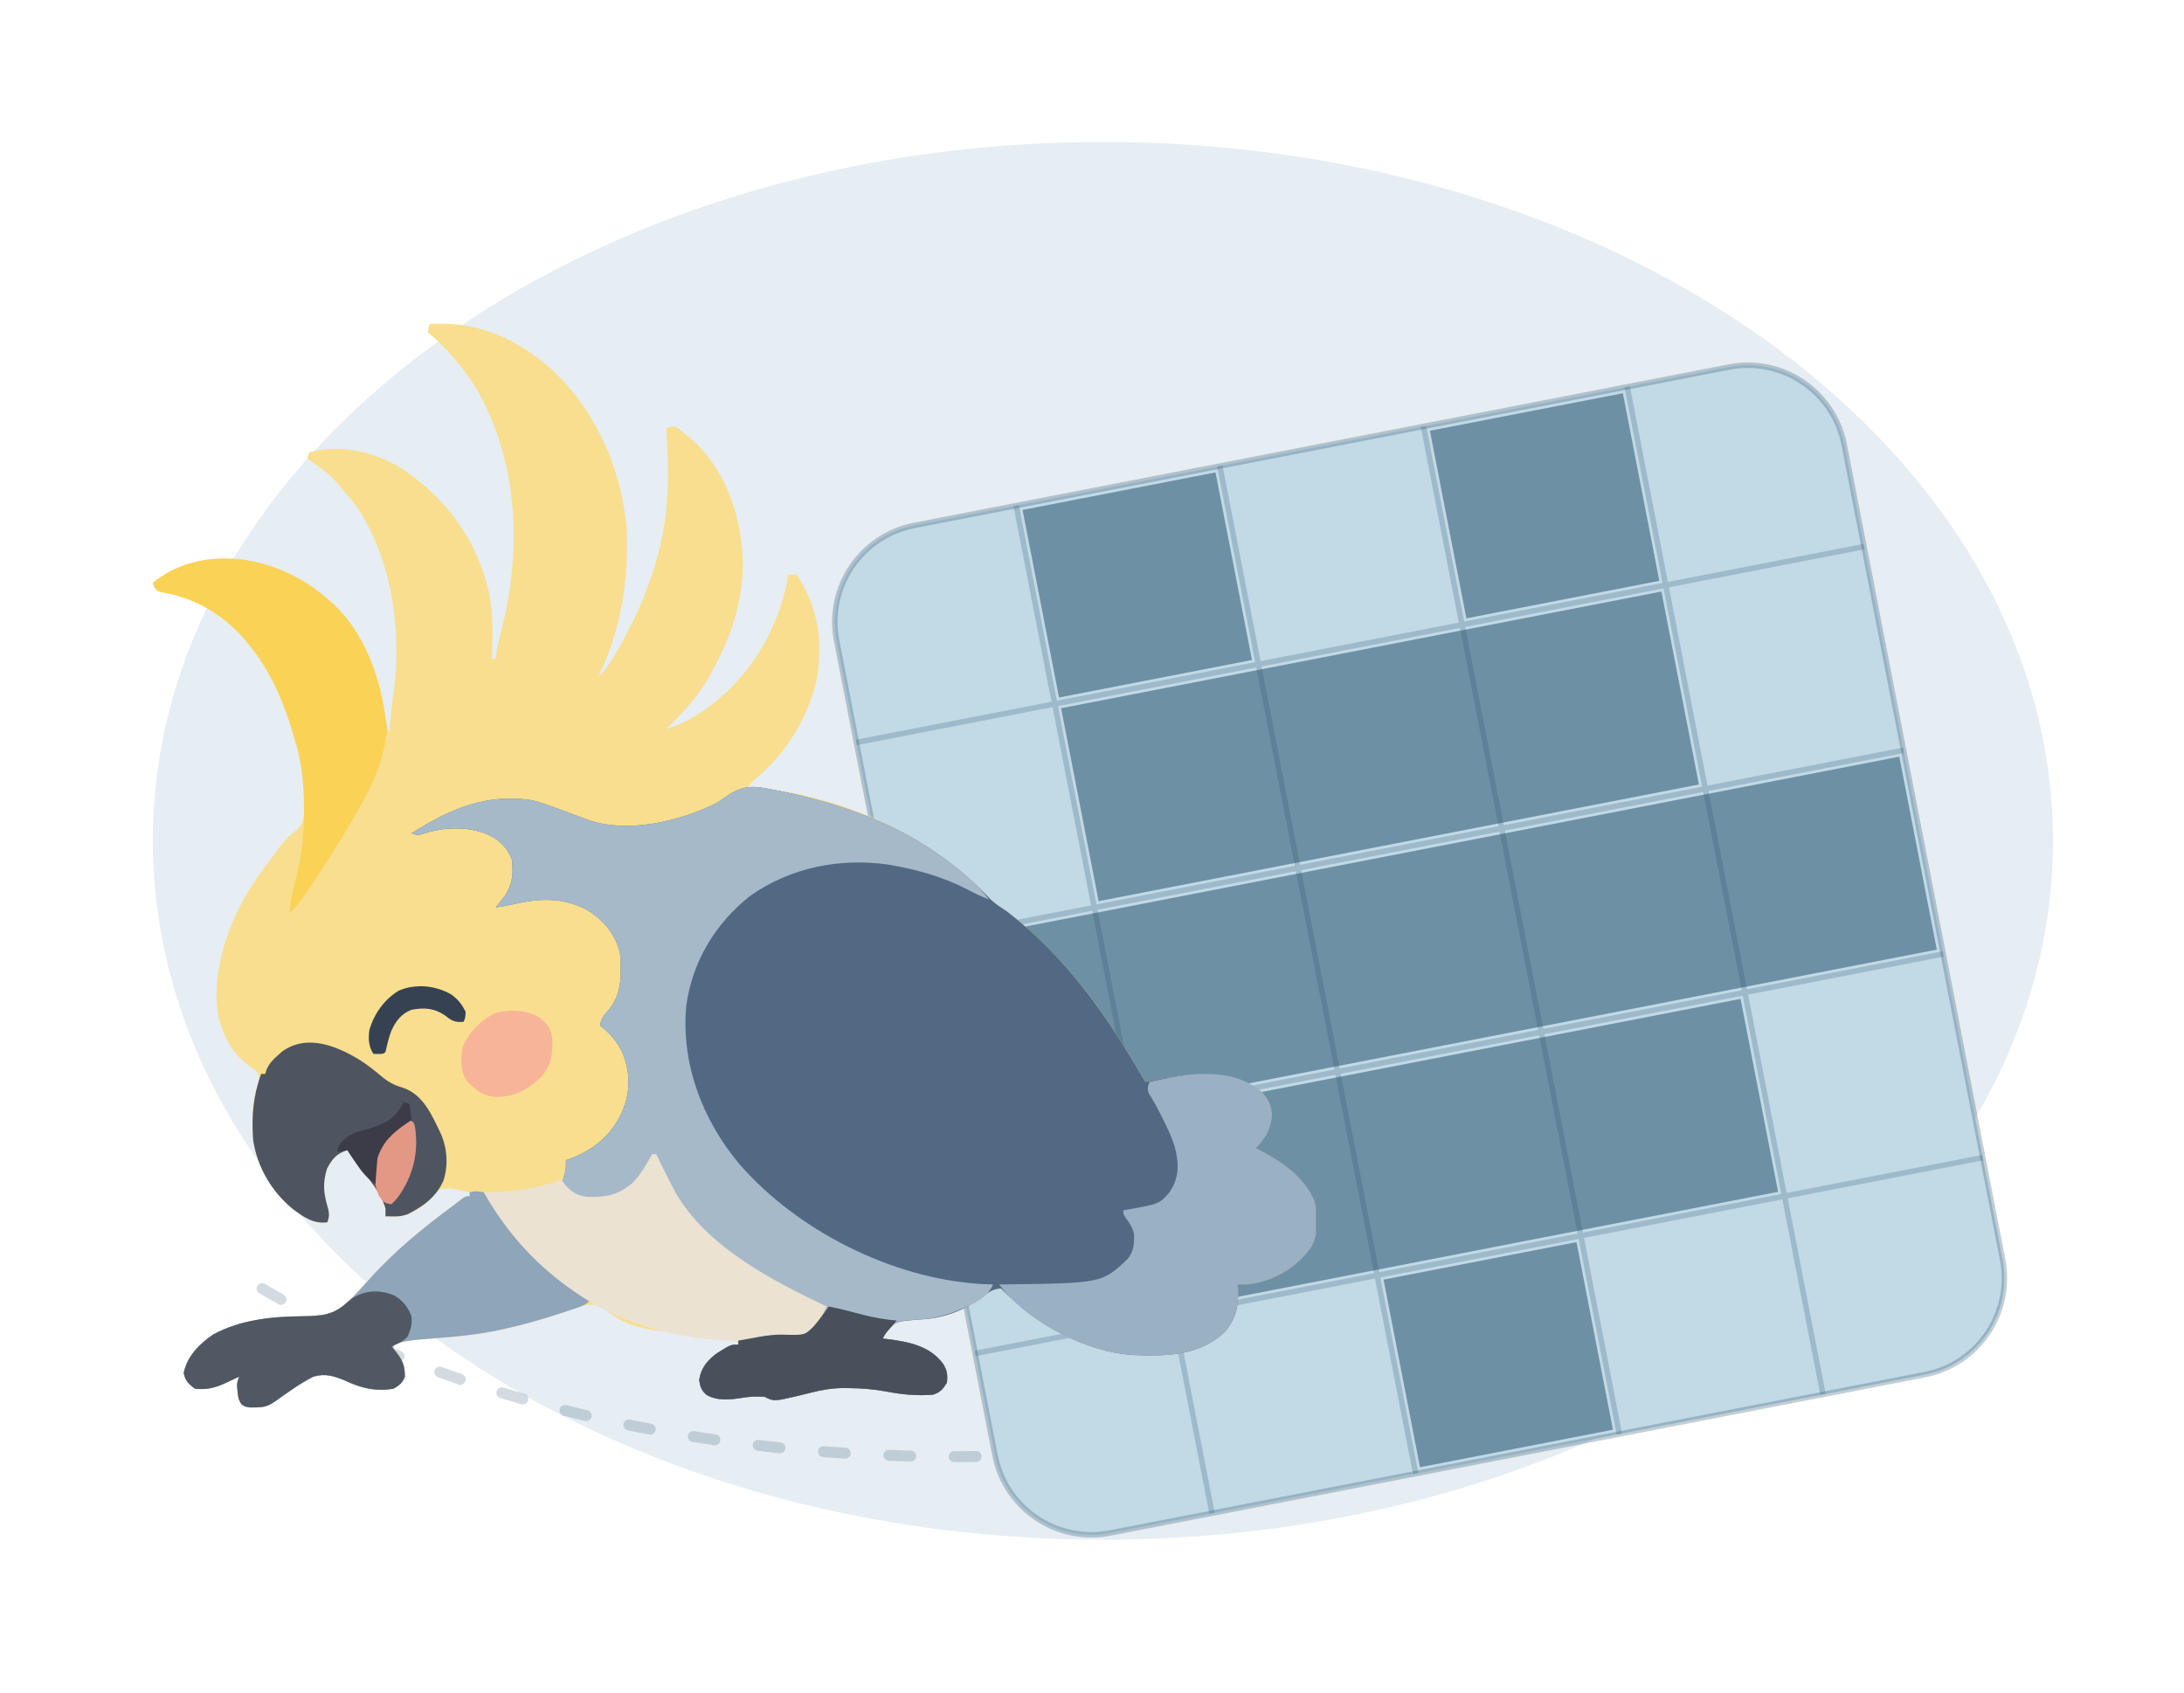
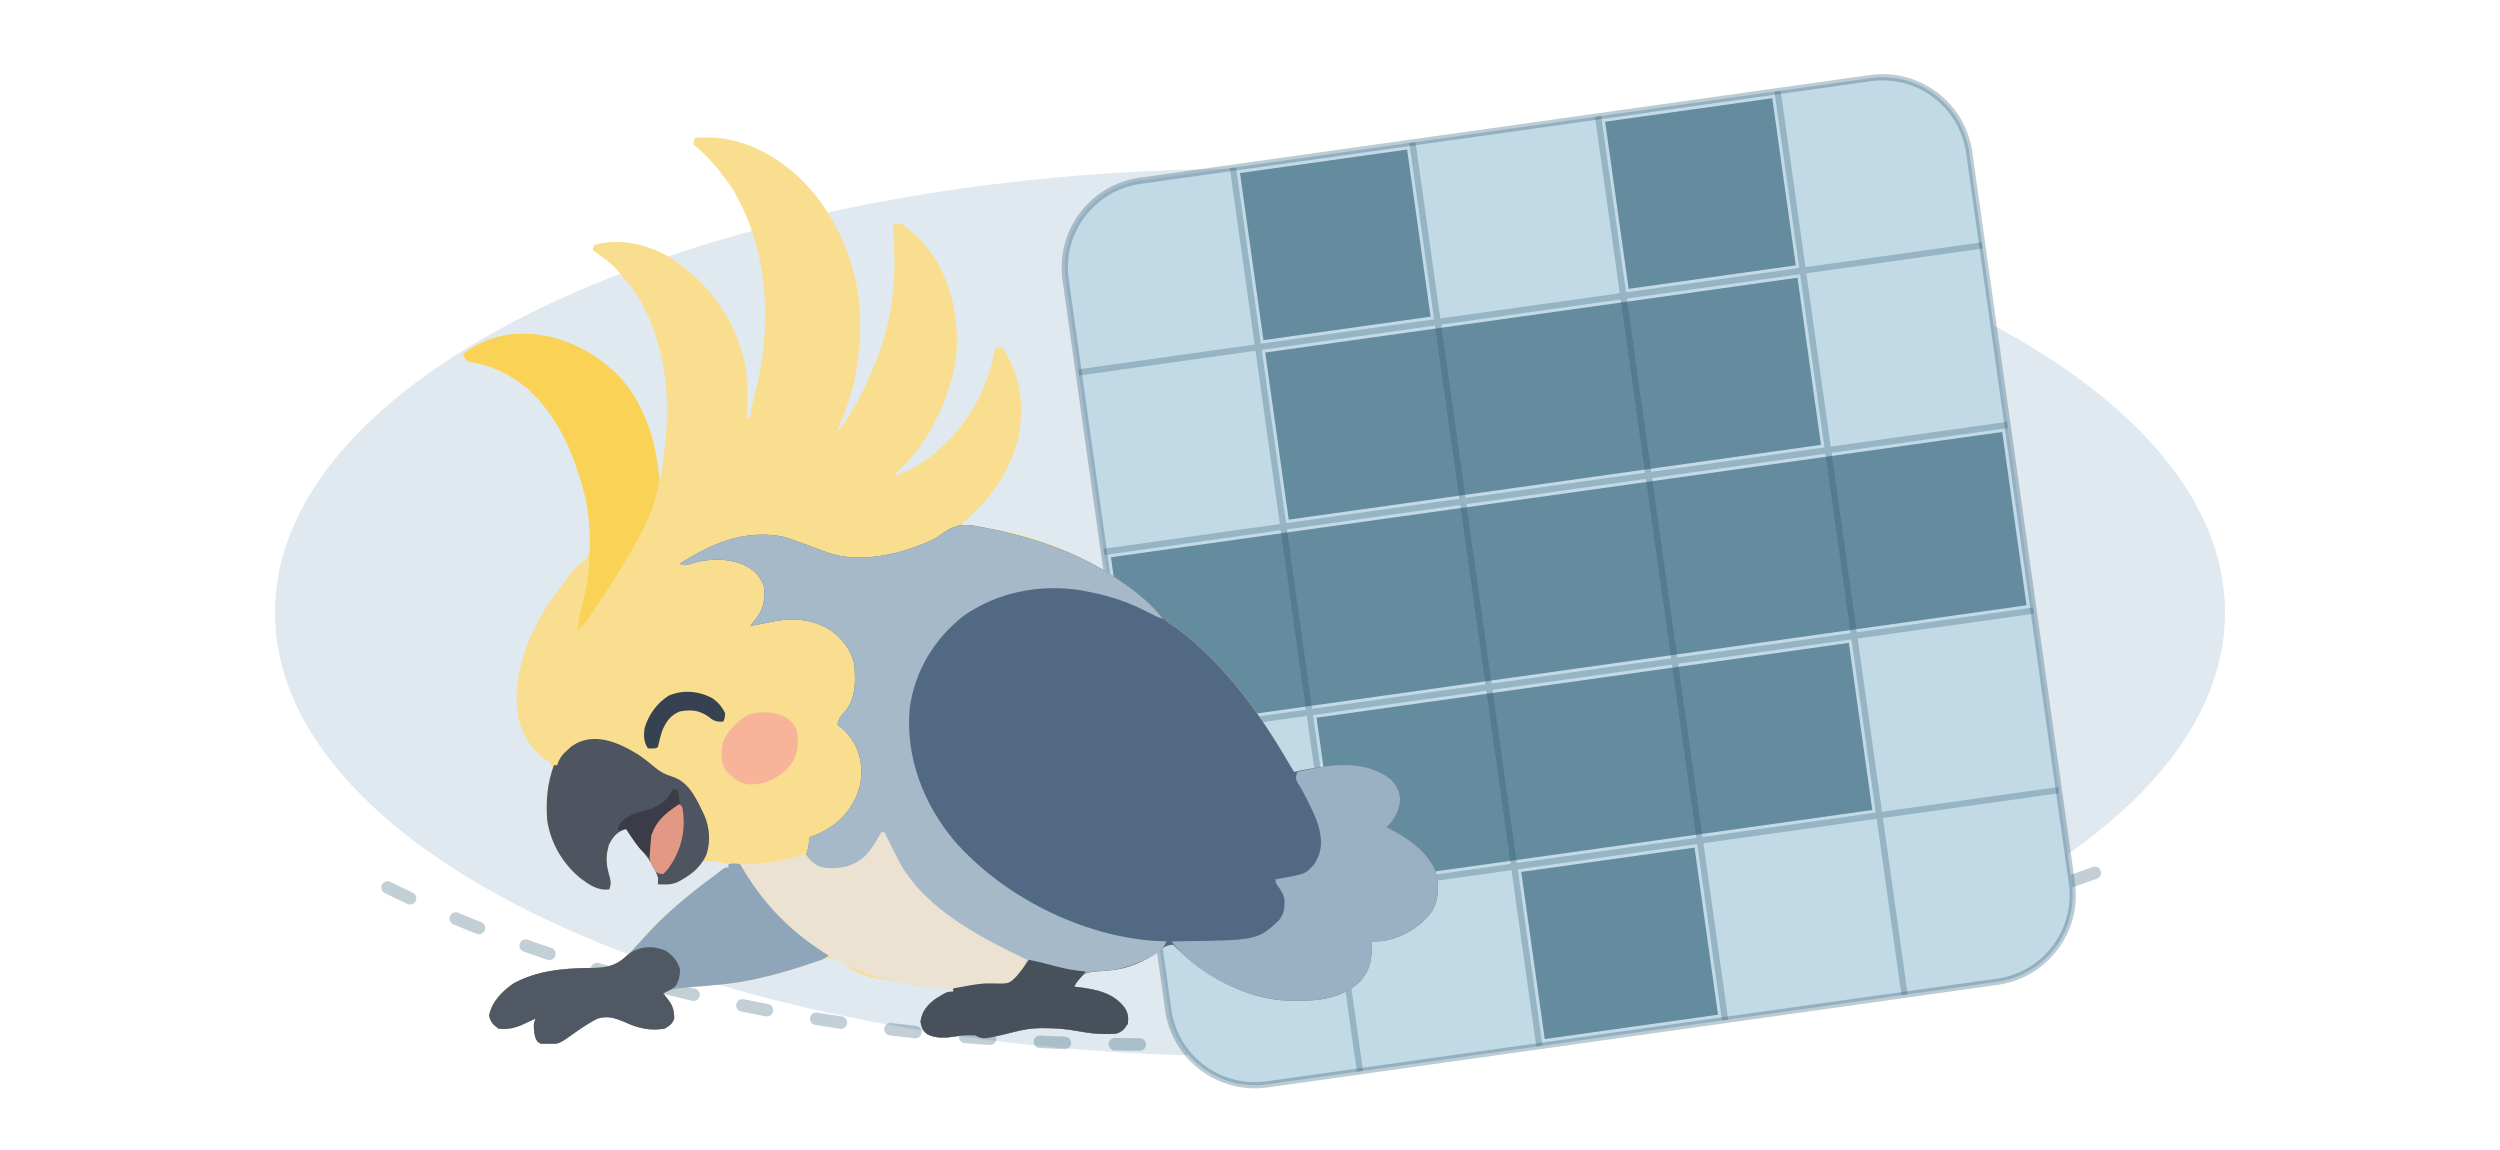
- <svg xmlns="http://www.w3.org/2000/svg" viewBox="0 0 400 310">
-   <ellipse cx="202" cy="154" rx="174" ry="128" fill="#83A8C3" fill-opacity=".20" />
-   <path d="M48 236c69 41 184 44 298-9" fill="none" stroke="#244F6A" stroke-opacity=".2" stroke-width="2" stroke-dasharray="4 8" stroke-linecap="round" />
-   <g transform="translate(166 80) rotate(-11 94 94)">
-     <rect width="188" height="188" rx="18" fill="#C2D9E6" stroke="#244F6A" stroke-opacity=".28" />
-     <path d="M37 0v188M75 0v188M113 0v188M151 0v188M0 37h188M0 75h188M0 113h188M0 151h188" stroke="#244F6A" stroke-opacity=".23" />
-     <path d="M38 1h36v35H38zm76 0h36v35h-36zM38 38h112v36H38zm-37 38h186v36H1zm37 38h112v36H38zm38 38h36v35H76z" fill="#244F6A" fill-opacity=".53" />
+ <svg xmlns="http://www.w3.org/2000/svg" viewBox="0 0 400 184">
+   <ellipse cx="200" cy="98" rx="156" ry="71" fill="#85A9C0" fill-opacity=".26" />
+   <path d="M62 142c67 33 170 35 275-3" fill="none" stroke="#24536C" stroke-opacity=".28" stroke-width="2" stroke-dasharray="4 8" stroke-linecap="round" />
+   <g transform="translate(178 20) rotate(-8 73 73)">
+     <rect width="146" height="146" rx="14" fill="#C2D9E6" stroke="#24536C" stroke-opacity=".3" />
+     <path d="M29 0v146M58 0v146M88 0v146M117 0v146M0 29h146M0 58h146M0 88h146M0 117h146" stroke="#24536C" stroke-opacity=".28" />
+     <path d="M30 1h27v27H30zm59 0h27v27H89zM30 30h86v27H30zM1 59h144v28H1zm29 30h86v27H30zm29 29h28v27H59z" fill="#24536C" fill-opacity=".58" />
  </g>
-   <svg x="28" y="41" width="213" height="235" viewBox="0 0 580 540" preserveAspectRatio="xMidYMid meet">
+   <svg x="65" y="22" width="174" height="145" viewBox="0 0 580 540">
    <path d="M0 0 C23.52 -1.5 42.88 6.8 60.55 22.37 C83.26 43.1 96.88 74.59 98.38 105.21 C99.06 129.71 94.98 153.95 84 176 C87.49 172.83 89.88 169.28 92.25 165.25 C92.44 164.92 92.44 164.92 93.43 163.25 C107.45 139.2 117.3 112.88 118.62 84.88 C118.67 83.93 118.72 82.98 118.76 82 C119.16 71.97 118.67 62.01 118 52 C121.77 50.88 121.77 50.88 123.86 51.93 C125.94 53.59 127.99 55.26 130 57 C130.67 57.57 131.33 58.14 132.02 58.73 C147.22 72.8 154.93 94.67 156 115 C156.02 115.38 156.02 115.38 156.12 117.28 C156.67 137.59 150.58 155.38 141 173 C140.52 173.91 140.04 174.83 139.54 175.77 C134 185.68 126.05 194.09 118 202 C139.12 195.63 158.11 176.32 168.13 157.21 C173.4 146.86 177.07 136.48 179 125 C180.32 125 181.64 125 183 125 C193.95 141.07 196.51 159.42 192.81 178.38 C187.84 198.56 176.28 216.17 160 229 C159.67 229.66 159.34 230.32 159 231 C159.33 231.02 159.33 231.02 160.98 231.13 C192.42 233.55 227.2 245.71 253 264 C253.91 264.62 254.81 265.25 255.75 265.89 C264.63 272.15 272.55 279.29 280.02 287.18 C282.49 289.45 285.2 291.15 288 293 C316.22 314.75 336.21 342.52 354 373 C355 374.67 356 376.34 357 378 C357.97 377.8 358.94 377.59 359.94 377.38 C376.91 373.91 394.09 371.46 410 380 C411.09 380.58 412.19 381.15 413.31 381.75 C416.85 384.71 418.73 387.55 420 392 C420.44 398.3 418.49 402.87 415 408 C414.02 409.02 413.02 410.02 412 411 C412.88 411.45 413.77 411.9 414.68 412.36 C425.58 418.12 436.17 425.47 441.25 437.2 C443.34 444.99 443.52 453.23 439.62 460.44 C432.57 470.44 422.23 476.48 410.39 478.7 C407.91 479.01 405.51 479.05 403 479 C403.06 479.75 403.12 480.5 403.18 481.27 C403.55 489.86 402.18 496.18 396.46 502.78 C383.65 514.71 367.52 514.78 351.06 514.19 C326.59 512.66 301.74 498.32 285 481 C281.27 481.23 279.2 482.48 276.38 484.75 C268.06 491.27 257.18 495.63 246.62 496.34 C232.5 497.33 232.5 497.33 228.38 502.12 C226.9 504.32 226.9 504.32 226 506 C226.4 506.04 226.4 506.04 228.42 506.26 C238.92 507.61 249.34 509.58 256.01 518.45 C258.14 521.79 258.39 524.03 258 528 C255.85 531.34 254.8 532.73 251 534 C243.22 534.58 235.99 533.95 228.38 532.5 C221.7 531.25 215.23 530.7 208.44 530.69 C208.03 530.68 208.03 530.68 205.99 530.67 C200.43 530.74 195.37 531.62 190 533 C188.86 533.28 187.73 533.56 186.56 533.85 C186.04 533.98 186.04 533.98 183.44 534.62 C171.69 537.35 171.69 537.35 167 535 C163.23 534.87 159.83 534.85 156.12 535.5 C150.21 536.45 143.31 537.22 138 534 C135.47 531.64 135.03 530.18 134.44 526.75 C135.37 520.55 138.51 516.82 143.52 513.16 C150.21 509 150.21 509 154 509 C153.67 508.34 153.34 507.68 153 507 C150.43 506.49 150.43 506.49 147.01 506.11 C145.75 505.96 144.5 505.81 143.21 505.66 C142.54 505.58 141.88 505.5 141.19 505.43 C100.18 500.68 100.18 500.68 85.55 490.26 C79.18 487.12 71.24 491.1 65 493.31 C56.09 496.38 47.21 499.01 38 501 C36.94 501.24 35.88 501.48 34.78 501.72 C25.23 503.76 15.79 504.82 6.06 505.56 C-11.06 506.89 -11.06 506.89 -18 509 C-18 512 -18 512 -15.5 514.62 C-12.63 517.9 -12.41 520.6 -12.34 524.85 C-13.36 528.16 -15.09 529.22 -18 531 C-26.79 532.46 -34.11 530.74 -42 527 C-47.65 524.69 -51.93 523.19 -58 525 C-64.33 528.21 -70.1 532.37 -75.87 536.48 C-79.74 539.24 -81.74 540.29 -86.5 540.31 C-87.46 540.33 -88.42 540.35 -89.41 540.36 C-92 540 -92 540 -93.8 538.76 C-95.27 536.6 -95.53 535.09 -95.75 532.5 C-95.83 531.73 -95.9 530.95 -95.98 530.16 C-96 528 -96 528 -95 525 C-95.37 525.17 -95.37 525.17 -97.27 526.06 C-98.25 526.51 -99.24 526.97 -100.25 527.44 C-101.22 527.89 -102.2 528.34 -103.2 528.81 C-107.9 530.81 -111.87 531.54 -117 531 C-120.28 528.63 -121.74 527.16 -122.62 523.19 C-120.99 514.85 -114.81 508.68 -108 504 C-94.24 496.51 -78.68 495.01 -63.24 494.85 C-52.91 494.71 -46.42 493.84 -39 486 C-38.55 485.53 -38.09 485.06 -37.62 484.58 C-35.08 481.93 -32.61 479.24 -30.17 476.51 C-17.4 462.25 -3 450.58 12.35 439.23 C13.7 438.22 15.03 437.19 16.35 436.15 C18 435 18 435 20 435 C20 434.34 20 433.68 20 433 C18.27 432.63 16.54 432.28 14.81 431.94 C13.85 431.74 12.89 431.54 11.89 431.34 C8.9 430.99 6.86 431.09 4 432 C2.84 433.42 1.69 434.84 0.59 436.3 C-3.36 440.52 -10.17 444.82 -16.04 445.1 C-16.4 445.09 -16.4 445.09 -18.19 445.06 C-19.45 445.04 -20.7 445.02 -22 445 C-22 443.68 -22 442.36 -22 441 C-24.42 433.1 -29.99 426.63 -35.13 420.34 C-37.27 417.66 -39.16 414.91 -41 412 C-46.31 413.62 -48.69 416.45 -51.19 421.31 C-53.46 428.84 -52.84 433.79 -50.59 441.27 C-50 444.01 -50.06 445.4 -51 448 C-58.03 448.9 -62.86 445.31 -68.3 441.31 C-78.78 432.65 -85.95 420.49 -88 407 C-88.19 403.96 -88.24 400.92 -88.25 397.88 C-88.25 397.03 -88.26 396.19 -88.26 395.32 C-88.21 389.58 -87.52 384.56 -85.56 379.13 C-84.88 376.56 -84.9 375.42 -86 373 C-88.07 371.21 -88.07 371.21 -90.69 369.38 C-99.19 362.84 -103.86 353.53 -105.69 343.06 C-105.81 341.71 -105.91 340.36 -106 339 C-106.05 338.36 -106.11 337.72 -106.16 337.06 C-107.14 314.68 -96.41 289.46 -83 272 C-82.06 270.71 -81.11 269.42 -80.18 268.12 C-79.14 266.71 -78.1 265.29 -77.06 263.88 C-76.55 263.17 -76.03 262.46 -75.5 261.73 C-72.69 257.96 -70.06 255.12 -66.25 252.31 C-62.67 248.92 -62.47 245.64 -62.26 240.93 C-62.17 212.84 -72.18 181.84 -90 160 C-90.71 159.13 -91.42 158.25 -92.15 157.35 C-102.79 144.91 -117.23 136.39 -133.45 133.8 C-136 133 -136 133 -137.36 130.92 C-137.57 130.29 -137.78 129.65 -138 129 C-124.25 118.17 -109.56 115.82 -92.5 117.56 C-72.02 120.78 -51.85 132.3 -39.68 149.23 C-29.05 165.03 -21.57 183.66 -22 203 C-21.34 203 -20.68 203 -20 203 C-19.98 202.65 -19.98 202.65 -19.85 200.9 C-19.42 195.26 -18.81 189.72 -17.94 184.12 C-13.67 152.86 -18.74 116.31 -37.08 90.02 C-38.99 87.61 -40.97 85.3 -43 83 C-43.47 82.39 -43.93 81.78 -44.41 81.16 C-48.96 75.31 -55.02 71.26 -61 67 C-60.84 66.5 -60.84 66.5 -60 64 C-45.02 59.91 -29.49 63.38 -16 70.74 C7.71 85.7 24 107.61 29.88 135.23 C31.79 145.71 31.35 156.4 31 167 C31.66 167 32.32 167 33 167 C33.13 166 33.25 165.01 33.38 163.98 C33.95 160 34.91 156.14 35.94 152.25 C46.18 112.03 44.23 68.13 23.03 31.6 C16.29 21.18 8.58 11.91 -1 4 C-0.67 2.68 -0.34 1.36 0 0 Z M-23 205 C-23 205.66 -23 206.32 -23 207 C-22.34 207 -21.68 207 -21 207 C-21 206.34 -21 205.68 -21 205 C-21.66 205 -22.32 205 -23 205 Z " fill="#F8DE8E" transform="translate(138,0)" />
    <path d="M0 0 C0.45 0.09 0.45 0.09 2.75 0.53 C30.61 5.95 59.64 15.44 83 32 C83.91 32.62 84.81 33.25 85.75 33.89 C94.63 40.15 102.55 47.29 110.02 55.18 C112.49 57.45 115.2 59.15 118 61 C146.22 82.75 166.21 110.52 184 141 C185 142.67 186 144.34 187 146 C187.97 145.8 188.94 145.59 189.94 145.38 C206.91 141.91 224.09 139.46 240 148 C241.09 148.58 242.19 149.15 243.31 149.75 C246.85 152.71 248.73 155.55 250 160 C250.44 166.3 248.49 170.87 245 176 C244.02 177.02 243.02 178.02 242 179 C242.88 179.45 243.77 179.9 244.68 180.36 C255.58 186.12 266.17 193.47 271.25 205.2 C273.34 212.99 273.52 221.23 269.62 228.44 C262.57 238.44 252.23 244.48 240.39 246.7 C237.91 247.01 235.51 247.05 233 247 C233.06 247.75 233.12 248.5 233.18 249.27 C233.55 257.86 232.18 264.18 226.46 270.78 C213.65 282.71 197.52 282.78 181.06 282.19 C156.59 280.66 131.74 266.32 115 249 C111.27 249.23 109.2 250.48 106.38 252.75 C98.06 259.27 87.18 263.63 76.62 264.34 C62.5 265.33 62.5 265.33 58.38 270.12 C56.9 272.32 56.9 272.32 56 274 C56.4 274.04 56.4 274.04 58.42 274.26 C68.92 275.61 79.34 277.58 86.01 286.45 C88.14 289.79 88.39 292.03 88 296 C85.85 299.34 84.8 300.73 81 302 C73.22 302.58 65.99 301.95 58.38 300.5 C51.7 299.25 45.23 298.7 38.44 298.69 C37.63 298.68 36.82 298.68 35.99 298.67 C30.43 298.74 25.37 299.62 20 301 C19.43 301.14 19.43 301.14 16.56 301.85 C16.04 301.98 16.04 301.98 13.44 302.62 C1.7 305.35 1.7 305.35 -3 303 C-6.77 302.87 -10.17 302.85 -13.88 303.5 C-19.79 304.45 -26.69 305.22 -32 302 C-34.53 299.64 -34.97 298.18 -35.56 294.75 C-34.63 288.55 -31.49 284.82 -26.48 281.16 C-19.79 277 -19.79 277 -16 277 C-16 276.34 -16 275.68 -16 275 C-13.33 274.51 -10.67 274.03 -8 273.56 C-7.59 273.49 -7.59 273.49 -5.54 273.12 C-1.51 272.43 2.35 271.91 6.44 271.96 C16.66 272.09 16.66 272.09 21 268.57 C27 261.36 27 261.36 27 258 C25.84 257.48 24.67 256.96 23.48 256.42 C-9.13 241.53 -44.04 219.18 -57 184 C-57 183.34 -57 182.68 -57 182 C-59.37 184.19 -60.96 186.43 -62.62 189.19 C-67.22 196.18 -72.75 201.87 -81 204 C-88.4 204.87 -94.38 204.78 -100.51 200.29 C-101.72 199.24 -102.87 198.13 -104 197 C-103.5 194.99 -103 192.99 -102.44 191 C-102 189 -102 189 -102 185 C-101.38 184.79 -100.77 184.58 -100.13 184.37 C-88.4 180.11 -79.52 172.7 -74.19 161.38 C-69.81 151.48 -69.67 141.63 -73.73 131.58 C-76.5 125.96 -79.88 121.62 -85 118 C-84.57 114.3 -82.66 112.32 -80.27 109.57 C-73.9 101.69 -74.31 91.6 -75 82 C-77.07 72.68 -82.77 65.88 -90.62 60.69 C-102.74 53.91 -114.58 54.24 -127.63 57.25 C-130.75 57.94 -133.85 58.51 -137 59 C-136.59 58.48 -136.18 57.96 -135.76 57.43 C-135.49 57.08 -135.49 57.08 -134.12 55.31 C-133.59 54.63 -133.06 53.94 -132.51 53.24 C-128.62 47.47 -128.08 41.8 -129 35 C-131.51 28.52 -135.75 24.85 -142.08 22.1 C-152.39 18.39 -163.55 18.94 -173.83 22.44 C-176 23 -176 23 -179 22 C-160.13 9.95 -141.08 1.68 -118.25 5.65 C-114.76 6.61 -111.4 7.74 -108 9 C-106.35 9.6 -104.71 10.19 -103.06 10.79 C-99.02 12.26 -94.99 13.77 -90.98 15.31 C-71.15 22.26 -45.3 16.01 -27 7 C-24.8 5.54 -22.61 4.07 -20.44 2.56 C-13.24 -1.95 -8.09 -1.67 0 0 Z " fill="#526984" transform="translate(308,232)" />
    <path d="M0 0 C0.45 0.09 0.45 0.09 2.75 0.53 C30.61 5.95 59.64 15.44 83 32 C83.91 32.62 84.81 33.25 85.75 33.89 C94.37 39.97 102.54 46.6 109 55 C105.04 53.51 101.37 51.66 97.62 49.69 C86.03 43.78 73.8 40.29 61 38 C60.63 37.93 60.63 37.93 58.76 37.6 C34.55 34.16 9.97 39.05 -10.08 53.17 C-27.49 66.91 -38.93 85.87 -42 108 C-44.65 136.83 -33.99 164.83 -15.62 186.81 C13.34 220.21 60.59 243.99 104.75 246.75 C106.83 246.85 108.92 246.94 111 247 C107.72 254.86 98.39 257.92 90.99 260.92 C85.37 262.95 80.28 264.14 74.34 264.48 C62.58 265.21 62.58 265.21 58.38 270.12 C56.9 272.32 56.9 272.32 56 274 C56.4 274.04 56.4 274.04 58.42 274.26 C68.92 275.61 79.34 277.58 86.01 286.45 C88.14 289.79 88.39 292.03 88 296 C85.85 299.34 84.8 300.73 81 302 C73.22 302.58 65.99 301.95 58.38 300.5 C51.7 299.25 45.23 298.7 38.44 298.69 C37.63 298.68 36.82 298.68 35.99 298.67 C30.43 298.74 25.37 299.62 20 301 C19.43 301.14 19.43 301.14 16.56 301.85 C16.04 301.98 16.04 301.98 13.44 302.62 C1.7 305.35 1.7 305.35 -3 303 C-6.77 302.87 -10.17 302.85 -13.88 303.5 C-19.79 304.45 -26.69 305.22 -32 302 C-34.53 299.64 -34.97 298.18 -35.56 294.75 C-34.63 288.55 -31.49 284.82 -26.48 281.16 C-19.79 277 -19.79 277 -16 277 C-16 276.34 -16 275.68 -16 275 C-13.33 274.51 -10.67 274.03 -8 273.56 C-7.59 273.49 -7.59 273.49 -5.54 273.12 C-1.51 272.43 2.35 271.91 6.44 271.96 C16.66 272.09 16.66 272.09 21 268.57 C27 261.36 27 261.36 27 258 C25.84 257.48 24.67 256.96 23.48 256.42 C-9.13 241.53 -44.04 219.18 -57 184 C-57 183.34 -57 182.68 -57 182 C-59.37 184.19 -60.96 186.43 -62.62 189.19 C-67.22 196.18 -72.75 201.87 -81 204 C-88.4 204.87 -94.38 204.78 -100.51 200.29 C-101.72 199.24 -102.87 198.13 -104 197 C-103.5 194.99 -103 192.99 -102.44 191 C-102 189 -102 189 -102 185 C-101.38 184.79 -100.77 184.58 -100.13 184.37 C-88.4 180.11 -79.52 172.7 -74.19 161.38 C-69.81 151.48 -69.67 141.63 -73.73 131.58 C-76.5 125.96 -79.88 121.62 -85 118 C-84.57 114.3 -82.66 112.32 -80.27 109.57 C-73.9 101.69 -74.31 91.6 -75 82 C-77.07 72.68 -82.77 65.88 -90.62 60.69 C-102.74 53.91 -114.58 54.24 -127.63 57.25 C-130.75 57.94 -133.85 58.51 -137 59 C-136.59 58.48 -136.18 57.96 -135.76 57.43 C-135.49 57.08 -135.49 57.08 -134.12 55.31 C-133.59 54.63 -133.06 53.94 -132.51 53.24 C-128.62 47.47 -128.08 41.8 -129 35 C-131.51 28.52 -135.75 24.85 -142.08 22.1 C-152.39 18.39 -163.55 18.94 -173.83 22.44 C-176 23 -176 23 -179 22 C-160.13 9.95 -141.08 1.68 -118.25 5.65 C-114.76 6.61 -111.4 7.74 -108 9 C-106.35 9.6 -104.71 10.19 -103.06 10.79 C-99.02 12.26 -94.99 13.77 -90.98 15.31 C-71.15 22.26 -45.3 16.01 -27 7 C-24.8 5.54 -22.61 4.07 -20.44 2.56 C-13.24 -1.95 -8.09 -1.67 0 0 Z " fill="#A6B9C9" transform="translate(308,232)" />
    <path d="M0 0 C3.3 3.37 5.27 7 5.6 11.74 C5.13 18.59 2.41 23.72 -2.56 28.47 C-1.68 28.92 -0.79 29.37 0.12 29.83 C11.02 35.59 21.61 42.94 26.69 54.67 C28.78 62.46 28.96 70.7 25.07 77.91 C18.01 87.91 7.67 93.95 -4.16 96.17 C-6.65 96.48 -9.05 96.52 -11.56 96.47 C-11.5 97.22 -11.44 97.97 -11.38 98.74 C-11 107.33 -12.38 113.65 -18.1 120.25 C-30.91 132.18 -47.04 132.25 -63.5 131.66 C-86.4 130.23 -113.05 117 -127.94 99.66 C-128.82 98.6 -129.69 97.54 -130.56 96.47 C-129.62 96.46 -128.68 96.45 -127.71 96.44 C-79.28 95.84 -79.28 95.84 -66.5 83.84 C-63.41 80.06 -63.18 76.6 -63.19 71.89 C-63.73 68.34 -65.38 65.96 -67.46 63.1 C-68.56 61.47 -68.56 61.47 -68.56 59.47 C-67.95 59.37 -67.35 59.27 -66.72 59.17 C-50.61 56.3 -50.61 56.3 -45.56 50.53 C-41.17 43.81 -40.72 37.98 -42.34 30.23 C-43.43 25.49 -45.23 21.32 -47.37 16.97 C-47.72 16.23 -48.08 15.49 -48.44 14.73 C-50.69 10.09 -53.08 5.59 -55.84 1.23 C-56.76 -1.04 -56.35 -2.26 -55.56 -4.53 C-37.41 -8.64 -15.95 -12.6 0 0 Z " fill="#9AB1C4" transform="translate(552.5586,382.5312)" />
    <path d="M0 0 C3.06 -0.62 3.06 -0.62 7 0 C9.83 2.99 11.84 6.51 14 10 C19.17 17.5 24.75 24.37 31 31 C31.3 31.33 31.3 31.33 32.82 33.02 C40.65 41.35 50.49 47.74 60 54 C57.71 56.29 56.16 56.78 53.12 57.8 C52.12 58.14 51.13 58.47 50.1 58.82 C49.04 59.17 47.97 59.52 46.88 59.88 C45.79 60.23 44.7 60.59 43.58 60.96 C35.12 63.71 26.68 66.06 18 68 C16.87 68.25 15.75 68.51 14.59 68.77 C5.1 70.78 -4.28 71.82 -13.94 72.56 C-31.06 73.89 -31.06 73.89 -38 76 C-38 79 -38 79 -35.5 81.62 C-32.63 84.9 -32.41 87.6 -32.34 91.85 C-33.36 95.16 -35.09 96.22 -38 98 C-46.79 99.46 -54.11 97.74 -62 94 C-67.65 91.69 -71.93 90.19 -78 92 C-84.33 95.21 -90.1 99.37 -95.87 103.48 C-99.74 106.24 -101.74 107.29 -106.5 107.31 C-107.46 107.33 -108.42 107.35 -109.41 107.36 C-112 107 -112 107 -113.8 105.76 C-115.27 103.6 -115.53 102.09 -115.75 99.5 C-115.83 98.73 -115.9 97.95 -115.98 97.16 C-116 95 -116 95 -115 92 C-115.75 92.35 -116.5 92.7 -117.27 93.06 C-118.25 93.51 -119.24 93.97 -120.25 94.44 C-121.22 94.89 -122.2 95.34 -123.2 95.81 C-127.9 97.81 -131.87 98.54 -137 98 C-140.28 95.63 -141.74 94.16 -142.62 90.19 C-140.99 81.85 -134.81 75.68 -128 71 C-114.24 63.51 -98.68 62.01 -83.24 61.85 C-72.91 61.71 -66.42 60.84 -59 53 C-58.55 52.53 -58.09 52.06 -57.62 51.58 C-55.08 48.93 -52.61 46.24 -50.17 43.51 C-37.4 29.25 -23 17.58 -7.65 6.23 C-6.3 5.22 -4.97 4.19 -3.65 3.15 C-2 2 -2 2 0 2 C0 1.34 0 0.68 0 0 Z " fill="#8EA5BA" transform="translate(158,433)" />
    <path d="M0 0 C0.66 0 1.32 0 2 0 C2.25 0.51 2.25 0.51 3.5 3.11 C5.61 7.44 7.79 11.73 10 16 C10.49 16.96 10.98 17.92 11.49 18.91 C27.14 46.23 59.64 62.94 87 76 C85.52 79.25 83.65 81.89 81.44 84.69 C80.82 85.48 80.2 86.26 79.56 87.07 C77.21 89.97 77.21 89.97 74.84 90.28 C74.37 90.32 74.37 90.32 72.01 90.5 C71 90.58 69.98 90.67 68.93 90.75 C67.86 90.83 66.79 90.92 65.69 91 C63.59 91.16 61.49 91.33 59.39 91.5 C58.45 91.57 57.51 91.64 56.55 91.72 C54.27 91.97 52.21 92.43 50 93 C23.75 94.31 -9.61 87.26 -32 73 C-32.93 72.41 -33.86 71.83 -34.82 71.23 C-55.87 57.61 -71.68 40.74 -84 19 C-83.37 18.99 -83.37 18.99 -80.15 18.92 C-69.15 18.6 -59.5 17.32 -49 14 C-47.67 13.65 -46.34 13.31 -45 13 C-44.46 13.76 -43.93 14.53 -43.38 15.31 C-39.93 19.21 -37.28 20.75 -32.04 21.32 C-22.86 21.64 -16.14 20.16 -9.31 13.88 C-5.45 9.74 -2.71 4.94 0 0 Z " fill="#ECE2D2" transform="translate(249,414)" />
    <path d="M0 0 C0.68 0.59 1.36 1.18 2.07 1.79 C17.6 16.08 24.49 36.87 27.81 57.12 C27.95 57.94 28.08 58.76 28.23 59.6 C28.34 60.38 28.46 61.15 28.58 61.95 C28.69 62.63 28.79 63.32 28.9 64.02 C29.01 66.23 28.62 67.89 28 70 C27.81 70.86 27.62 71.71 27.42 72.59 C27.2 73.55 26.98 74.51 26.75 75.5 C26.54 76.44 26.33 77.38 26.11 78.34 C23.23 87.83 18.87 96.5 13.94 105.06 C13.37 106.05 12.81 107.04 12.23 108.06 C4.96 120.66 -2.82 132.91 -11 144.94 C-11.44 145.59 -11.89 146.25 -12.35 146.93 C-14.66 150.27 -17 153.22 -20 156 C-19.42 150.59 -18.47 145.45 -17.06 140.19 C-13.96 128.56 -12.59 117.56 -12.62 105.5 C-12.63 105.15 -12.63 105.15 -12.63 103.36 C-12.67 91.81 -13.64 81.08 -17 70 C-17.25 69.15 -17.49 68.31 -17.75 67.44 C-22.65 50.87 -29 35.49 -40 22 C-40.71 21.13 -41.42 20.25 -42.15 19.35 C-52.79 6.91 -67.23 -1.61 -83.45 -4.2 C-86 -5 -86 -5 -87.36 -7.08 C-87.57 -7.71 -87.78 -8.35 -88 -9 C-61.5 -29.87 -23.6 -21.6 0 0 Z " fill="#FAD255" transform="translate(88,138)" />
    <path d="M0 0 C3.68 2.41 7.02 5.03 10.38 7.88 C13.84 10.77 16.68 12.29 21 13.56 C31.34 16.94 35.57 27.43 40.03 36.59 C43.18 43.84 43.77 52.42 41.25 60 C37.56 68.22 31.23 72.66 23.38 76.69 C20.62 77.6 19.02 77.8 16.19 77.75 C14.93 77.73 13.67 77.71 12.38 77.69 C12.38 76.37 12.38 75.05 12.38 73.69 C9.96 65.78 4.38 59.32 -0.75 53.03 C-2.9 50.34 -4.79 47.59 -6.62 44.69 C-11.93 46.31 -14.31 49.13 -16.81 54 C-19.09 61.53 -18.47 66.48 -16.22 73.95 C-15.62 76.69 -15.68 78.09 -16.62 80.69 C-23.66 81.59 -28.49 78 -33.92 74 C-44.42 65.33 -51.55 53.18 -53.62 39.69 C-54.47 28.01 -53.67 17.75 -49.62 6.69 C-48.97 6.69 -48.3 6.69 -47.62 6.69 C-47.38 5.95 -47.14 5.21 -46.89 4.45 C-45.46 1.33 -43.94 -0.24 -41.38 -2.5 C-40.63 -3.17 -39.88 -3.85 -39.11 -4.54 C-26.55 -13.49 -11.64 -7.13 0 0 Z " fill="#4E5561" transform="translate(103.625,367.3125)" />
    <path d="M0 0 C4.26 2.5 6.95 5.86 8.62 10.5 C8.95 14.29 8.19 17.4 6.44 20.81 C4.08 23.01 1.55 24.2 -1.38 25.5 C-0.94 25.97 -0.51 26.45 -0.06 26.93 C3.7 31.41 5.29 34.56 5.32 40.42 C4.24 43.65 2.49 44.74 -0.38 46.5 C-9.17 47.96 -16.49 46.24 -24.38 42.5 C-30.03 40.19 -34.31 38.69 -40.38 40.5 C-46.71 43.71 -52.48 47.87 -58.25 51.98 C-62.12 54.74 -64.12 55.79 -68.88 55.81 C-69.83 55.83 -70.79 55.85 -71.78 55.86 C-74.38 55.5 -74.38 55.5 -76.17 54.26 C-77.64 52.1 -77.9 50.59 -78.12 48 C-78.2 47.23 -78.28 46.45 -78.36 45.66 C-78.38 43.5 -78.38 43.5 -77.38 40.5 C-78.12 40.85 -78.87 41.2 -79.64 41.56 C-80.63 42.01 -81.61 42.47 -82.62 42.94 C-83.6 43.39 -84.57 43.84 -85.58 44.31 C-90.27 46.31 -94.24 47.04 -99.38 46.5 C-102.65 44.13 -104.12 42.66 -105 38.69 C-103.37 30.35 -97.18 24.18 -90.38 19.5 C-76.61 12.01 -61.05 10.52 -45.62 10.35 C-36.43 10.23 -30.57 9.98 -23.59 3.51 C-16.93 -2.52 -8.21 -3.5 0 0 Z " fill="#505863" transform="translate(120.375,484.5)" />
    <path d="M0 0 C3.22 0.59 6.38 1.34 9.55 2.16 C9.97 2.27 9.97 2.27 12.11 2.82 C13.86 3.27 15.6 3.72 17.34 4.18 C22.9 5.61 28.28 6.49 34 7 C32.47 8.76 30.94 10.52 29.41 12.27 C28 14 28 14 27 16 C27.8 16.09 28.6 16.17 29.42 16.26 C39.92 17.61 50.34 19.58 57.01 28.45 C59.14 31.79 59.39 34.03 59 38 C56.85 41.34 55.8 42.73 52 44 C44.22 44.58 36.99 43.95 29.38 42.5 C22.7 41.25 16.23 40.7 9.44 40.69 C8.63 40.68 7.82 40.68 6.99 40.67 C1.43 40.74 -3.63 41.62 -9 43 C-10.14 43.28 -11.27 43.56 -12.44 43.85 C-13.47 44.11 -14.5 44.36 -15.56 44.62 C-27.31 47.35 -27.31 47.35 -32 45 C-35.77 44.87 -39.17 44.85 -42.88 45.5 C-48.79 46.45 -55.69 47.22 -61 44 C-63.53 41.64 -63.97 40.18 -64.56 36.75 C-63.63 30.55 -60.49 26.82 -55.48 23.16 C-48.79 19 -48.79 19 -45 19 C-45 18.34 -45 17.68 -45 17 C-42.33 16.51 -39.67 16.03 -37 15.56 C-36.19 15.41 -35.38 15.27 -34.54 15.11 C-30.52 14.43 -26.71 13.91 -22.63 14.04 C-11.95 14.33 -11.95 14.33 -7.56 10.05 C-4.74 6.9 -2.32 3.54 0 0 Z " fill="#48505C" transform="translate(337,490)" />
    <path d="M0 0 C3.84 3.34 5.77 5.48 6.24 10.64 C6.43 18.6 5.7 23.93 0.27 29.9 C-6.62 36.41 -13.78 39.83 -23.35 39.45 C-28.98 38.49 -32.64 35.47 -36.44 31.38 C-39.91 26.09 -39.34 20.63 -38.56 14.62 C-35.52 7.57 -29.84 1.52 -23 -2 C-15.59 -4.55 -6.69 -3.96 0 0 Z " fill="#F8B499" transform="translate(193,346)" />
    <path d="M0 0 C3.38 2.54 5.12 4.78 7.07 8.56 C6.88 11.5 6.88 11.5 6.07 13.56 C1.88 13.91 0.21 13.22 -2.99 10.56 C-8.45 6.72 -13.44 6.37 -19.93 7.56 C-25.22 9.63 -27.9 13.35 -30.16 18.43 C-31.36 21.75 -32.14 25.11 -32.93 28.56 C-33.93 29.56 -33.93 29.56 -36.49 29.62 C-37.3 29.6 -38.1 29.58 -38.93 29.56 C-41.43 25.8 -41.54 21.91 -40.93 17.56 C-38.6 9.56 -33.52 2.43 -26.37 -1.94 C-17.9 -5.61 -7.84 -4.57 0 0 Z " fill="#364251" transform="translate(148.9297,334.4414)" />
    <path d="M0 0 C2 1 2 1 2.61 2.69 C4.8 15.56 1.93 27.73 -5.63 38.29 C-7 40 -7 40 -9 42 C-12.68 41.4 -12.91 41.13 -15.25 37.81 C-18.3 31.03 -18.25 23.13 -16.12 16.09 C-12.65 8.49 -7.23 3.95 0 0 Z " fill="#E39785" transform="translate(128,397)" />
    <path d="M0 0 C0.99 0.33 1.98 0.66 3 1 C3.16 2.32 3.16 2.32 4 9 C3.63 9.24 3.63 9.24 1.77 10.47 C-5.38 15.38 -10.23 19.68 -13 28 C-13.22 30.23 -13.41 32.46 -13.56 34.69 C-13.65 35.87 -13.73 37.05 -13.82 38.26 C-13.85 38.71 -13.85 38.71 -14 41 C-17.63 38.31 -20.17 35.68 -22.69 31.94 C-23.27 31.08 -23.85 30.22 -24.45 29.34 C-24.96 28.57 -25.47 27.8 -26 27 C-26.66 26.01 -27.32 25.02 -28 24 C-29.65 24.33 -31.3 24.66 -33 25 C-32.76 21.79 -31.84 20.84 -29.5 18.53 C-25.73 15.48 -21.68 14.45 -17.06 13.19 C-9.86 11.03 -4.9 8.79 -1 2 C-0.67 1.34 -0.34 0.68 0 0 Z " fill="#3B3C47" transform="translate(125,388)" />
  </svg>
</svg>
